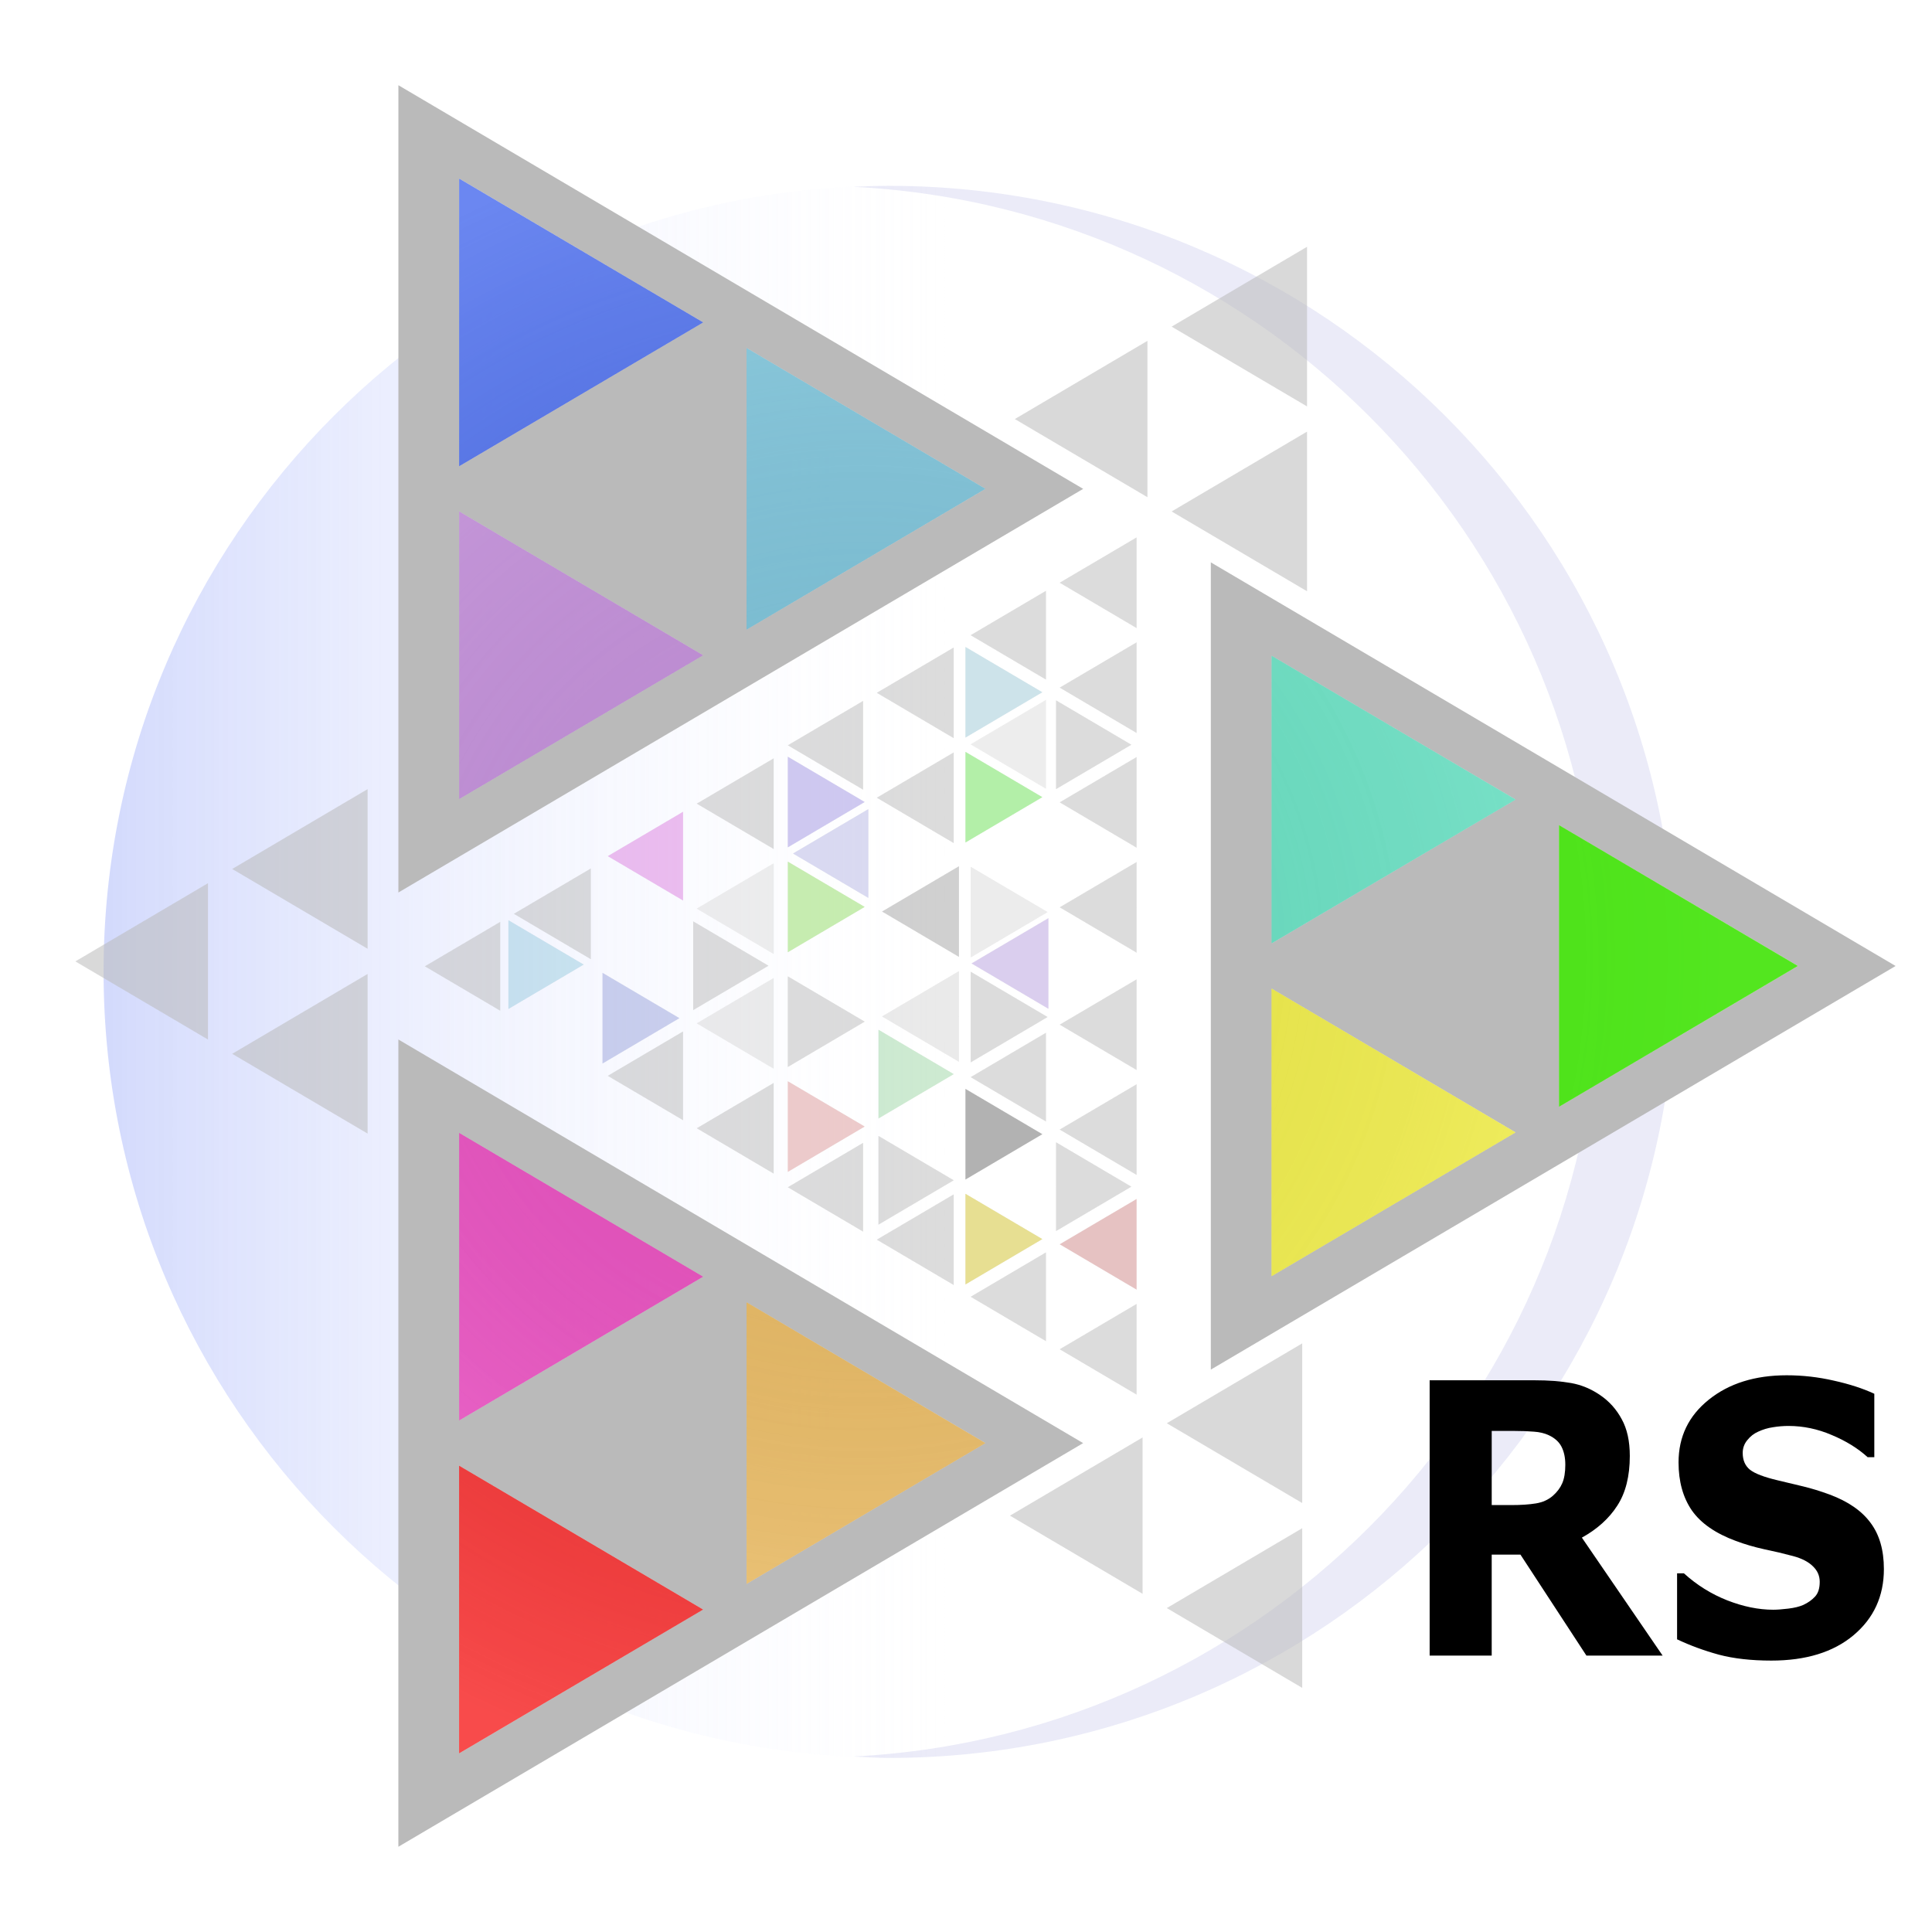
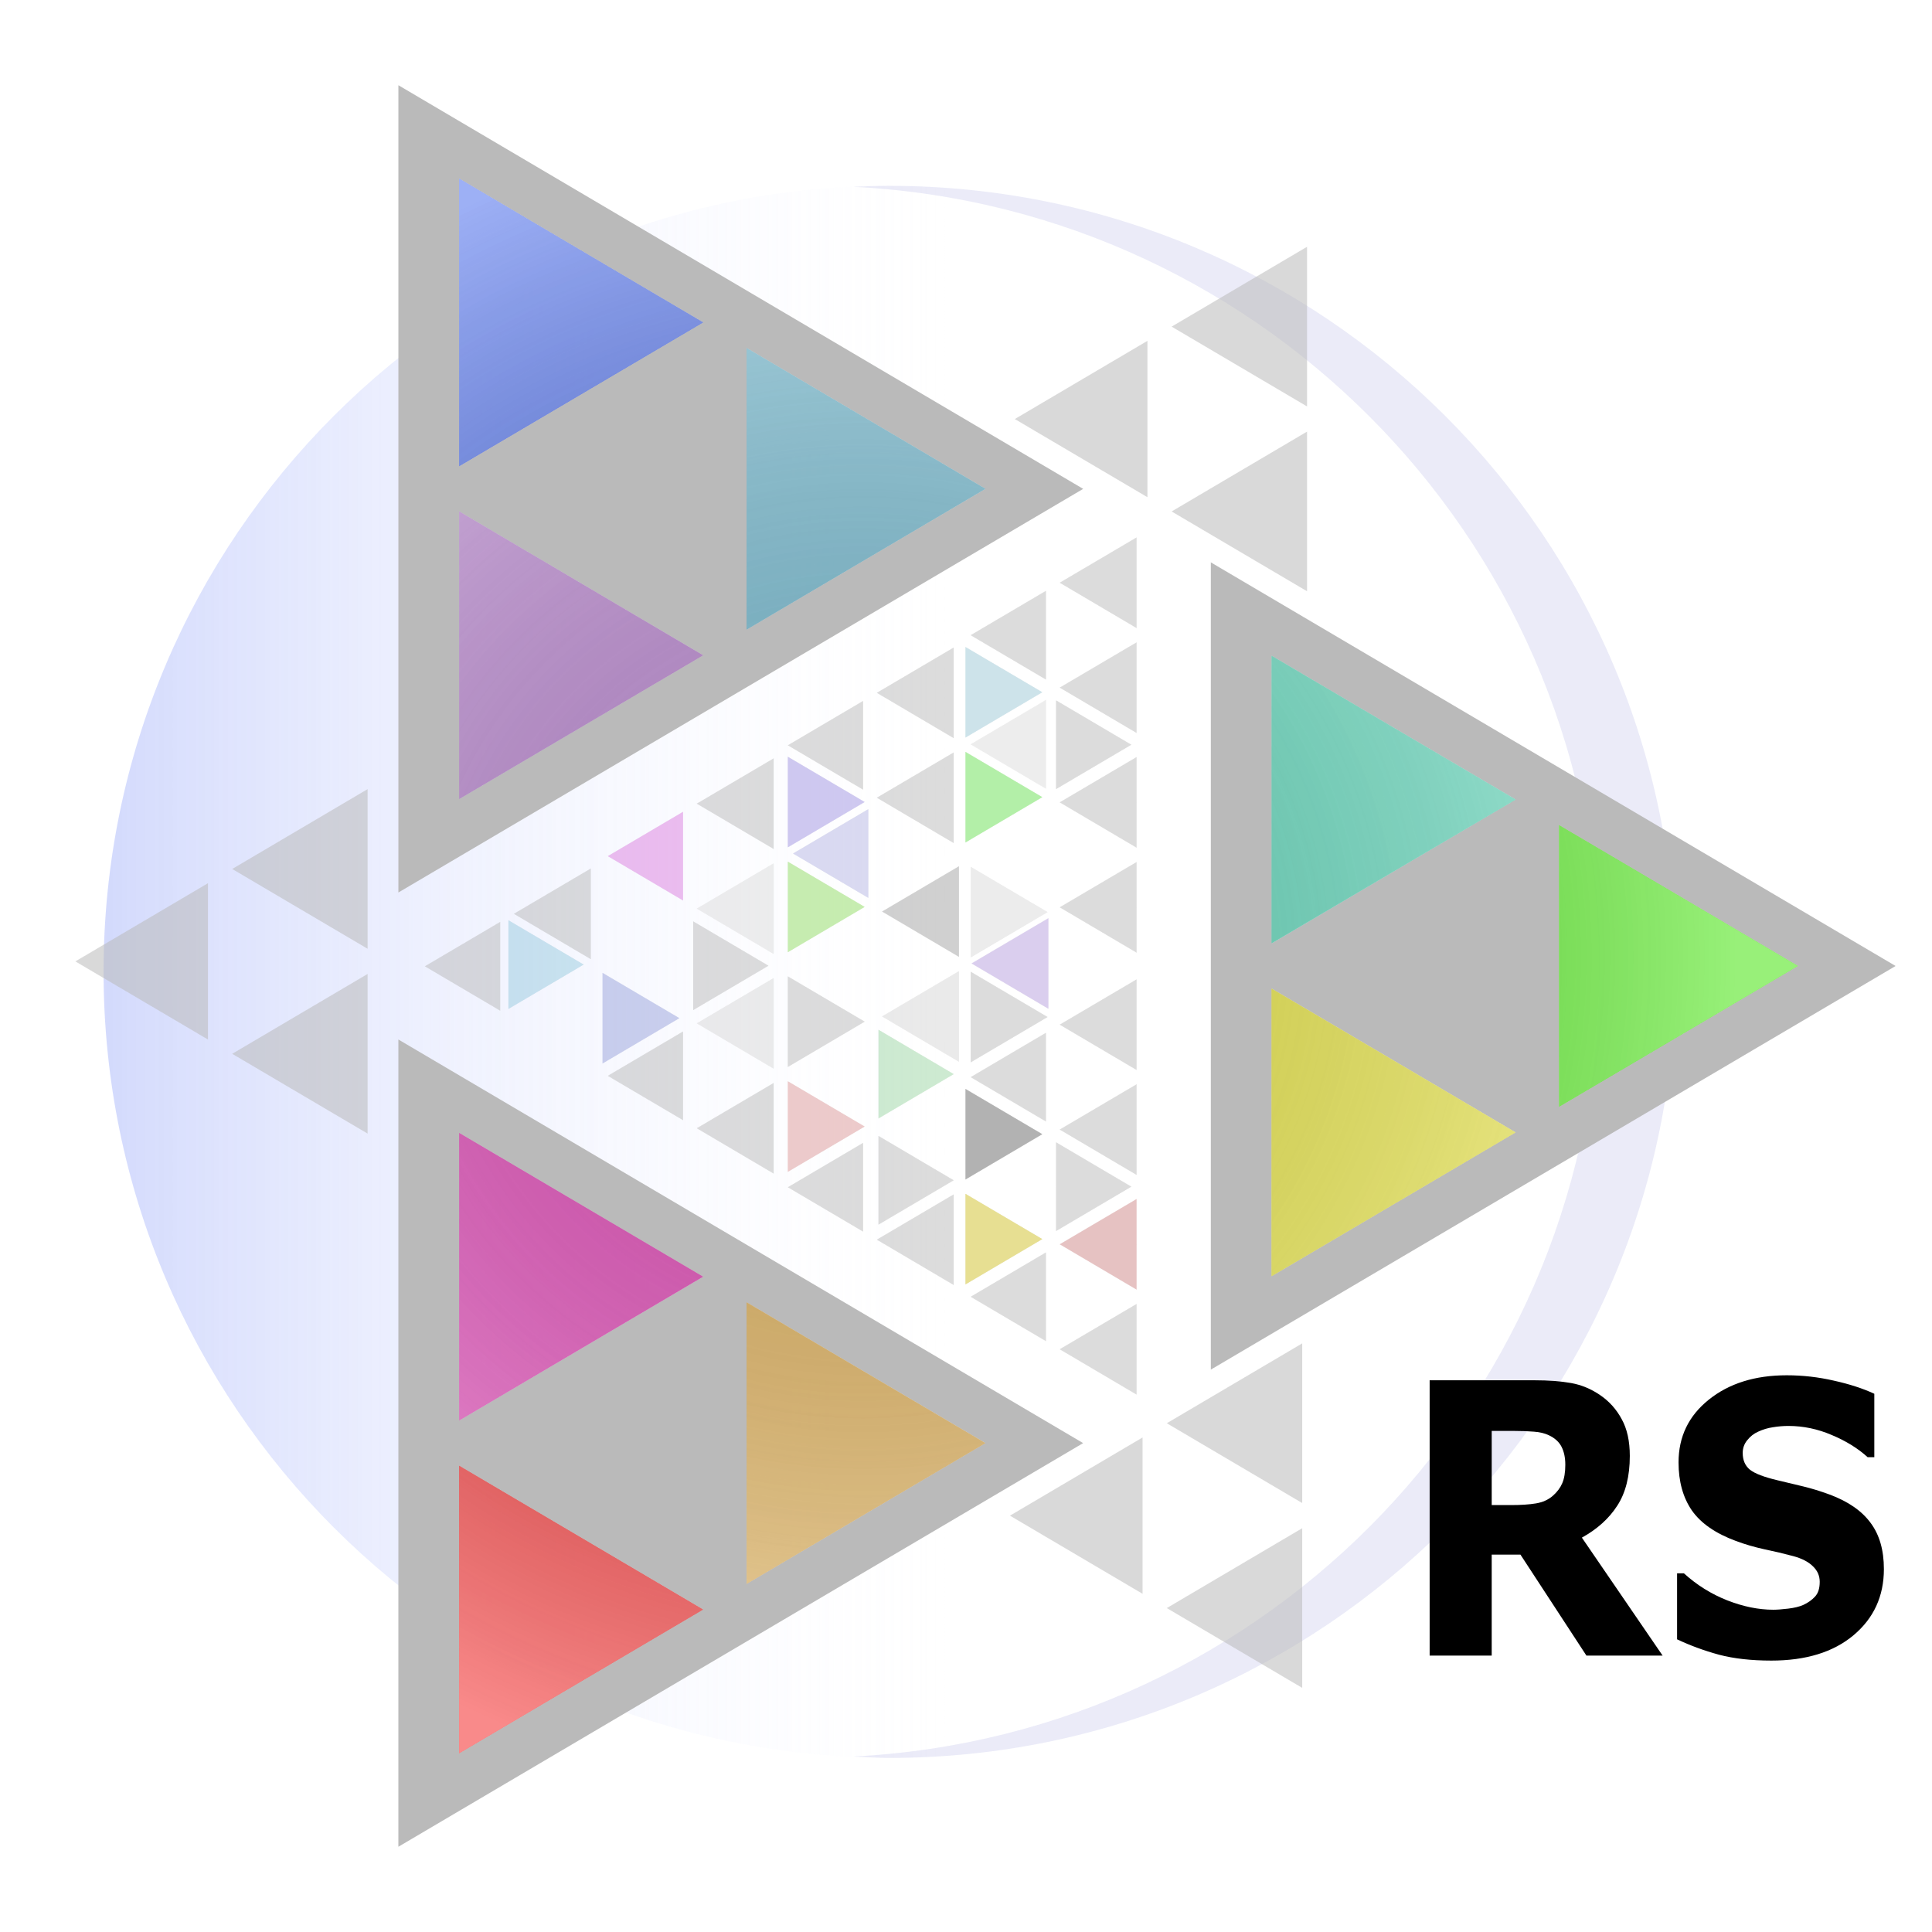
<svg xmlns="http://www.w3.org/2000/svg" xmlns:xlink="http://www.w3.org/1999/xlink" width="128" height="128" viewBox="0 0 33.867 33.867" version="1.1" id="svg1267">
  <defs id="defs1261">
    <linearGradient id="linearGradient6023">
-       <stop id="stop6019" offset="0" style="stop-color:#464646;stop-opacity:0" />
-       <stop id="stop6021" offset="1" style="stop-color:#ffffff;stop-opacity:0.872" />
+       <stop id="stop6019" offset="0" style="stop-color:#202020;stop-opacity:0.25" />
+       <stop id="stop6021" offset="1" style="stop-color:#ffffff;stop-opacity:0.924" />
    </linearGradient>
    <linearGradient id="linearGradient5701">
      <stop style="stop-color:#464646;stop-opacity:0" offset="0" id="stop5697" />
      <stop style="stop-color:#ffffff;stop-opacity:0.761" offset="1" id="stop5699" />
    </linearGradient>
    <linearGradient id="linearGradient4258">
      <stop id="stop4260" offset="0" style="stop-color:#93a4f9;stop-opacity:0.739" />
      <stop id="stop4262" offset="1" style="stop-color:#ffffff;stop-opacity:0" />
    </linearGradient>
    <linearGradient id="linearGradient3963">
      <stop style="stop-color:#cacaca;stop-opacity:1;" offset="0" id="stop3965" />
      <stop style="stop-color:#cacaca;stop-opacity:0;" offset="1" id="stop3967" />
    </linearGradient>
    <linearGradient xlink:href="#linearGradient4258" id="linearGradient3969" x1="7.574" y1="69.428" x2="74.451" y2="69.428" gradientUnits="userSpaceOnUse" gradientTransform="matrix(0.2283512,0,0,0.2283512,0.4159133,264.3129)" />
    <linearGradient xlink:href="#linearGradient3963" id="linearGradient3973" gradientUnits="userSpaceOnUse" x1="7.574" y1="69.428" x2="128.252" y2="69.428" gradientTransform="matrix(0.8630595,0,0,0.8630595,6.270488,4.458217)" />
    <radialGradient xlink:href="#linearGradient5701" id="radialGradient5979" gradientUnits="userSpaceOnUse" gradientTransform="matrix(1.296001,0.00978564,-0.00949089,1.256964,-2.094364,-72.1085)" cx="15.336" cy="279.934" fx="15.336" fy="279.934" r="11.734" />
    <radialGradient xlink:href="#linearGradient6023" id="radialGradient6017" gradientUnits="userSpaceOnUse" gradientTransform="matrix(1.302748,0.0101177,-0.00976211,1.256962,-2.121916,-72.11301)" cx="15.336" cy="279.934" fx="15.336" fy="279.934" r="11.734" />
  </defs>
  <g id="layer1" transform="translate(0,-263.1333)">
    <g id="g5983" transform="translate(-0.3294372,6.6666666e-6)">
      <circle r="13.779" cy="280.167" cx="15.924" id="path3961" style="opacity:0.547;fill:url(#linearGradient3969);fill-opacity:1;fill-rule:evenodd;stroke:none;stroke-width:0.228" />
      <path id="path3971" d="m 15.919,266.391 c -0.213,0 -0.418,0.007 -0.628,0.017 7.28,0.369 13.072,6.386 13.072,13.758 0,7.372 -5.792,13.389 -13.072,13.758 0.21,0.01 0.416,0.025 0.628,0.025 7.61,0 13.783,-6.173 13.783,-13.783 0,-7.61 -6.173,-13.775 -13.783,-13.775 z" style="opacity:0.547;fill:#6b6fca;fill-opacity:0.253;fill-rule:evenodd;stroke:none" />
    </g>
    <g id="text3980" style="font-style:normal;font-variant:normal;font-weight:normal;font-stretch:normal;line-height:0%;font-family:Roboto;-inkscape-font-specification:Roboto;letter-spacing:0px;word-spacing:0px;fill:#000000;fill-opacity:1;stroke:none;stroke-width:2.4;stroke-miterlimit:4;stroke-dasharray:none;stroke-opacity:1" transform="matrix(0.1377634,0,0,0.1567921,15.59253,264.7941)" aria-label="RS">
      <path id="path6009" style="font-style:normal;font-variant:normal;font-weight:bold;font-stretch:normal;font-size:42.337px;line-height:1.25;font-family:Roboto;-inkscape-font-specification:'Roboto Bold'" d="m 85.991,153.15 q 0,-1.158 -0.475,-1.985 -0.475,-0.827 -1.633,-1.302 -0.806,-0.331 -1.881,-0.393 -1.075,-0.083 -2.501,-0.083 h -2.873 v 8.29 h 2.439 q 1.902,0 3.184,-0.186 1.282,-0.186 2.15,-0.848 0.827,-0.641 1.199,-1.406 0.393,-0.786 0.393,-2.088 z m 12.383,21.355 h -9.695 l -8.393,-11.287 H 76.627 V 174.505 h -7.897 v -30.781 h 13.313 q 2.729,0 4.693,0.31 1.964,0.31 3.68,1.344 1.736,1.034 2.749,2.687 1.034,1.633 1.034,4.114 0,3.411 -1.592,5.561 -1.571,2.15 -4.507,3.576 z" />
      <path id="path6011" style="font-style:normal;font-variant:normal;font-weight:bold;font-stretch:normal;font-size:42.337px;line-height:1.25;font-family:Roboto;-inkscape-font-specification:'Roboto Bold'" d="m 126.53,164.83 q 0,4.548 -3.866,7.401 -3.845,2.832 -10.46,2.832 -3.824,0 -6.677,-0.662 -2.832,-0.682 -5.313,-1.716 v -7.38 h 0.868 q 2.46,1.964 5.499,3.018 3.06,1.054 5.871,1.054 0.724,0 1.902,-0.124 1.178,-0.124 1.923,-0.413 0.91,-0.372 1.488,-0.93 0.6,-0.558 0.6,-1.654 0,-1.013 -0.868,-1.736 -0.848,-0.744 -2.501,-1.137 -1.736,-0.413 -3.68,-0.765 -1.923,-0.372 -3.618,-0.93 -3.886,-1.261 -5.602,-3.411 -1.695,-2.171 -1.695,-5.375 0,-4.3 3.845,-7.008 3.866,-2.729 9.923,-2.729 3.039,0 5.995,0.6 2.977,0.579 5.147,1.468 v 7.091 h -0.848 q -1.861,-1.488 -4.569,-2.481 -2.687,-1.013 -5.499,-1.013 -0.992,0 -1.985,0.145 -0.972,0.124 -1.881,0.496 -0.806,0.31 -1.385,0.951 -0.579,0.62 -0.579,1.426 0,1.22 0.93,1.881 0.93,0.641 3.514,1.178 1.695,0.351 3.246,0.682 1.571,0.331 3.37,0.91 3.535,1.158 5.209,3.163 1.695,1.985 1.695,5.168 z" />
    </g>
    <path style="fill:#bababa;fill-opacity:1;stroke:none;stroke-width:3.78" d="M 26.395 5.646 L 26.395 59.131 L 71.764 32.389 L 26.395 5.646 z M 30.422 11.836 L 46.582 21.359 L 30.422 30.885 L 30.422 11.836 z M 49.463 23.059 L 65.287 32.387 L 49.465 41.713 L 49.463 23.059 z M 30.422 33.889 L 46.58 43.414 L 30.42 52.939 L 30.422 33.889 z M 80.221 37.258 L 80.221 90.742 L 125.59 64 L 80.221 37.258 z M 84.248 43.447 L 100.408 52.971 L 84.248 62.498 L 84.248 43.447 z M 103.289 54.672 L 119.113 63.998 L 103.291 73.324 L 103.289 54.672 z M 84.248 65.5 L 100.406 75.025 L 84.246 84.551 L 84.248 65.5 z M 26.393 68.869 L 26.393 122.354 L 71.762 95.611 L 26.393 68.869 z M 30.42 75.059 L 46.58 84.584 L 30.42 94.109 L 30.42 75.059 z M 49.461 86.283 L 65.285 95.609 L 49.463 104.938 L 49.461 86.283 z M 30.42 97.111 L 46.578 106.637 L 30.418 116.162 L 30.42 97.111 z " transform="matrix(0.2645833,0,0,0.2645833,0,263.1333)" id="path8323" />
    <g id="g3182" style="opacity:0.529;fill:#999999;fill-opacity:0.976" transform="translate(0.342029,4.7994271e-6)">
      <path id="path8379" d="m 21.948,274.629 -1.61e-4,5.04 4.276,-2.52 z" style="fill:#999999;fill-opacity:0.976;stroke:none" />
      <path id="path8377" d="m 26.987,277.599 1.61e-4,4.936 4.186,-2.468 z" style="fill:#999999;fill-opacity:0.976;stroke:none" />
      <path id="path8297" d="m 21.948,280.464 -1.61e-4,5.041 4.276,-2.52 z" style="fill:#999999;fill-opacity:0.976;stroke:none" />
      <path id="path8385" d="m 7.707,266.265 -1.771e-4,5.04 4.276,-2.52 z" style="fill:#999999;fill-opacity:0.976;stroke:none" />
      <path id="path8383" d="m 12.745,269.235 1.61e-4,4.936 4.186,-2.468 z" style="fill:#999999;fill-opacity:0.976;stroke:none" />
      <path id="path8319" d="m 7.707,272.1 -1.61e-4,5.041 4.276,-2.52 z" style="fill:#999999;fill-opacity:0.976;stroke:none" />
      <path id="path8391" d="m 7.706,282.993 -1.771e-4,5.04 4.276,-2.52 z" style="fill:#999999;fill-opacity:0.976;stroke:none" />
      <path id="path8389" d="m 12.745,285.963 1.61e-4,4.936 4.186,-2.468 z" style="fill:#999999;fill-opacity:0.976;stroke:none" />
      <path id="path8325" d="m 7.706,288.828 -1.61e-4,5.041 4.276,-2.52 z" style="fill:#999999;fill-opacity:0.976;stroke:none" />
    </g>
    <g id="g3989" style="fill:#bababa;fill-opacity:0.753;opacity:0.72" transform="translate(0.342029,4.7994271e-6)">
      <path id="path8331" d="m 22.57,267.459 8e-5,2.799 -2.374,-1.399 z m -2.798,1.649 -8.1e-5,2.741 -2.325,-1.37 z m 2.798,1.591 8.1e-5,2.799 -2.374,-1.399 z" style="fill:#bababa;fill-opacity:0.753;stroke:none" />
      <path style="fill:#bababa;fill-opacity:0.753;stroke:none" d="m 22.485,286.682 8.1e-5,2.799 -2.374,-1.399 z m -2.798,1.649 -8.1e-5,2.741 -2.325,-1.37 z m 2.798,1.591 8.1e-5,2.799 -2.374,-1.399 z" id="path8345" />
      <path id="path8347" d="m 6.102,276.966 9.67e-5,2.799 -2.374,-1.399 z m -2.798,1.649 -9.65e-5,2.741 -2.325,-1.37 z m 2.798,1.591 8.86e-5,2.799 -2.374,-1.399 z" style="fill:#bababa;fill-opacity:0.753;stroke:none" />
    </g>
    <path d="m 8.048,288.827 -1.6e-4,5.041 4.276,-2.52 z m 5.038,-2.865 1.6e-4,4.936 4.186,-2.468 z m -5.038,-2.97 -1.8e-4,5.04 4.276,-2.52 z m 3.2e-4,-10.893 -1.6e-4,5.041 4.276,-2.52 z m 5.038,-2.865 1.6e-4,4.936 4.186,-2.468 z m -5.038,-2.97 -1.7e-4,5.04 4.276,-2.52 z m 14.241,14.199 -1.6e-4,5.041 4.276,-2.52 z m 5.038,-2.865 1.6e-4,4.936 4.186,-2.468 z m -5.038,-2.97 -1.6e-4,5.04 4.276,-2.52 z" style="opacity:0.666;fill:url(#radialGradient5979);fill-opacity:1;stroke:none;stroke-width:0.05;stroke-miterlimit:4;stroke-dasharray:none;stroke-opacity:0.638" id="path5737" />
    <g style="opacity:0.858" id="g6005">
      <path id="path5987" d="m 22.291,274.629 -1.61e-4,5.04 4.276,-2.52 z" style="fill:#24e5b6;fill-opacity:0.538;stroke:none;opacity:1" />
      <path id="path5989" d="m 27.329,277.598 1.61e-4,4.936 4.186,-2.468 z" style="fill:#6efb3d;fill-opacity:0.541;stroke:none;opacity:1" />
      <path id="path5991" d="m 22.29,280.463 -1.61e-4,5.041 4.276,-2.52 z" style="fill:#fffa17;fill-opacity:0.52;stroke:none;opacity:1" />
      <path id="path5993" d="m 8.049,266.265 -1.771e-4,5.04 4.276,-2.52 z" style="fill:#2550ef;fill-opacity:0.571;stroke:none;opacity:1" />
      <path id="path5995" d="m 13.087,269.234 1.61e-4,4.936 4.186,-2.468 z" style="fill:#64c0de;fill-opacity:0.546;stroke:none;opacity:1" />
      <path id="path5997" d="m 8.049,272.099 -1.61e-4,5.041 4.276,-2.52 z" style="fill:#c380dd;fill-opacity:0.587;stroke:none;opacity:1" />
      <path id="path5999" d="m 8.049,282.993 -1.771e-4,5.04 4.276,-2.52 z" style="fill:#ff0898;fill-opacity:0.449;stroke:none;opacity:1" />
      <path id="path6001" d="m 13.087,285.962 1.61e-4,4.936 4.186,-2.468 z" style="fill:#ffb42a;fill-opacity:0.434;stroke:none;opacity:1" />
      <path id="path6003" d="m 8.048,288.827 -1.61e-4,5.041 4.276,-2.52 z" style="fill:#e91616;fill-opacity:0.628;stroke:none;opacity:1" />
    </g>
-     <path id="path5985" style="opacity:0.382;fill:url(#radialGradient6017);fill-opacity:1;stroke:none;stroke-width:0.05;stroke-miterlimit:4;stroke-dasharray:none;stroke-opacity:0.638" d="m 8.048,288.827 -1.6e-4,5.041 4.276,-2.52 z m 5.038,-2.865 1.6e-4,4.936 4.186,-2.468 z m -5.038,-2.97 -1.8e-4,5.04 4.276,-2.52 z m 3.2e-4,-10.893 -1.6e-4,5.041 4.276,-2.52 z m 5.038,-2.865 1.6e-4,4.936 4.186,-2.468 z m -5.038,-2.97 -1.7e-4,5.04 4.276,-2.52 z m 14.241,14.199 -1.6e-4,5.041 4.276,-2.52 z m 5.038,-2.865 1.6e-4,4.936 4.186,-2.468 z m -5.038,-2.97 -1.6e-4,5.04 4.276,-2.52 z" />
    <g id="g5723" style="opacity:0.858">
      <path style="fill:#55ebc6;fill-opacity:0.538;stroke:none;opacity:1" d="m 22.291,274.629 -1.61e-4,5.04 4.276,-2.52 z" id="path4240" />
      <path style="fill:#3be300;fill-opacity:0.968;stroke:none;opacity:1" d="m 27.329,277.598 1.61e-4,4.936 4.186,-2.468 z" id="path4242" />
      <path style="fill:#fffa17;fill-opacity:0.52;stroke:none;opacity:1" d="m 22.29,280.463 -1.61e-4,5.041 4.276,-2.52 z" id="path4244" />
      <path style="fill:#2550ef;fill-opacity:0.571;stroke:none;opacity:1" d="m 8.049,266.265 -1.771e-4,5.04 4.276,-2.52 z" id="path4246" />
      <path style="fill:#64c0de;fill-opacity:0.546;stroke:none;opacity:1" d="m 13.087,269.234 1.61e-4,4.936 4.186,-2.468 z" id="path4248" />
      <path style="fill:#c380dd;fill-opacity:0.587;stroke:none;opacity:1" d="m 8.049,272.099 -1.61e-4,5.041 4.276,-2.52 z" id="path4250" />
      <path style="fill:#ff13cf;fill-opacity:0.449;stroke:none;opacity:1" d="m 8.049,282.993 -1.771e-4,5.04 4.276,-2.52 z" id="path4252" />
      <path style="fill:#ffb42a;fill-opacity:0.434;stroke:none;opacity:1" d="m 13.087,285.962 1.61e-4,4.936 4.186,-2.468 z" id="path4254" />
      <path style="fill:#ff0000;fill-opacity:0.628;stroke:none;opacity:1" d="m 8.048,288.827 -1.61e-4,5.041 4.276,-2.52 z" id="path4256" />
    </g>
    <g id="g5977" style="opacity:0.595">
      <g transform="translate(0.342029,4.7994271e-6)" style="fill:#b1b1b1;fill-opacity:0.49" id="g4190">
        <path style="fill:#b1b1b1;fill-opacity:0.49;stroke:none" d="m 13.22,276.427 5.5e-5,1.589 -1.348,-0.795 z" id="path3026" />
        <path style="fill:#b1b1b1;fill-opacity:0.49;stroke:none" d="m 11.632,277.363 -5.3e-5,1.556 -1.32,-0.778 z" id="path3028" />
        <path style="fill:#b1b1b1;fill-opacity:0.49;stroke:none" d="m 13.22,278.267 5.2e-5,1.589 -1.348,-0.795 z" id="path3030" />
        <path style="fill:#b1b1b1;fill-opacity:0.49;stroke:none" d="m 10.014,278.358 5.6e-5,1.589 -1.348,-0.795 z" id="path3032" />
        <path style="fill:#b1b1b1;fill-opacity:0.49;stroke:none" d="m 8.426,279.294 -5.35e-5,1.556 -1.32,-0.778 z" id="path3034" />
        <path style="fill:#b1b1b1;fill-opacity:0.49;stroke:none" d="m 18.036,279.228 5.2e-5,1.589 -1.348,-0.795 z" id="path3036" />
        <path style="fill:#b1b1b1;fill-opacity:0.49;stroke:none" d="m 13.22,280.278 5.5e-5,1.589 -1.348,-0.795 z" id="path3038" />
        <path style="fill:#b1b1b1;fill-opacity:0.49;stroke:none" d="m 11.632,281.214 -5.3e-5,1.556 -1.32,-0.778 z" id="path3040" />
        <path style="fill:#b1b1b1;fill-opacity:0.49;stroke:none" d="m 13.22,282.117 5.2e-5,1.589 -1.348,-0.795 z" id="path3042" />
        <path style="fill:#b1b1b1;fill-opacity:0.49;stroke:none" d="m 11.809,279.284 5.3e-5,1.556 1.32,-0.778 z" id="path3046" />
        <path style="fill:#b1b1b1;fill-opacity:0.49;stroke:none" d="m 10.22,280.187 -5.2e-5,1.589 1.348,-0.795 z" id="path3048" />
        <path style="fill:#b1b1b1;fill-opacity:0.49;stroke:none" d="m 19.582,272.554 5.5e-5,1.589 -1.348,-0.795 z" id="path3052" />
        <path style="fill:#b1b1b1;fill-opacity:0.49;stroke:none" d="m 17.993,273.49 -5.4e-5,1.556 -1.32,-0.778 z" id="path3054" />
        <path style="fill:#b1b1b1;fill-opacity:0.49;stroke:none" d="m 19.582,274.393 5.2e-5,1.589 -1.348,-0.795 z" id="path3056" />
        <path style="fill:#b1b1b1;fill-opacity:0.49;stroke:none" d="m 16.376,274.484 5.5e-5,1.589 -1.348,-0.795 z" id="path3058" />
        <path style="fill:#b1b1b1;fill-opacity:0.49;stroke:none" d="m 14.788,275.42 -5.4e-5,1.556 -1.32,-0.778 z" id="path3060" />
        <path style="fill:#b1b1b1;fill-opacity:0.49;stroke:none" d="m 16.376,276.323 5.2e-5,1.589 -1.348,-0.795 z" id="path3062" />
        <path style="fill:#b1b1b1;fill-opacity:0.49;stroke:none" d="m 19.582,276.404 5.5e-5,1.589 -1.348,-0.795 z" id="path3064" />
        <path style="fill:#b1b1b1;fill-opacity:0.49;stroke:none" d="m 17.993,275.403 -5.3e-5,1.556 -1.32,-0.778 z" id="path3066" />
        <path style="fill:#b1b1b1;fill-opacity:0.49;stroke:none" d="m 19.582,278.244 5.2e-5,1.589 -1.348,-0.795 z" id="path3068" />
        <path style="fill:#b1b1b1;fill-opacity:0.49;stroke:none" d="m 16.582,274.474 -5.5e-5,1.589 1.348,-0.795 z" id="path3070" />
        <path style="fill:#b1b1b1;fill-opacity:0.49;stroke:none" d="m 18.17,275.41 5.4e-5,1.556 1.32,-0.778 z" id="path3072" />
        <path style="fill:#b1b1b1;fill-opacity:0.49;stroke:none" d="m 16.582,276.313 -5.2e-5,1.589 1.348,-0.795 z" id="path3074" />
        <path style="fill:#b1b1b1;fill-opacity:0.49;stroke:none" d="m 19.582,280.301 5.5e-5,1.589 -1.348,-0.795 z" id="path3078" />
        <path style="fill:#b1b1b1;fill-opacity:0.49;stroke:none" d="m 17.993,281.237 -5.4e-5,1.556 -1.32,-0.778 z" id="path3080" />
        <path style="fill:#b1b1b1;fill-opacity:0.49;stroke:none" d="m 19.582,282.14 5.2e-5,1.589 -1.348,-0.795 z" id="path3082" />
        <path style="fill:#b1b1b1;fill-opacity:0.49;stroke:none" d="m 14.788,283.167 -5.4e-5,1.556 -1.32,-0.778 z" id="path3086" />
        <path style="fill:#b1b1b1;fill-opacity:0.49;stroke:none" d="m 16.376,284.07 5.2e-5,1.589 -1.348,-0.795 z" id="path3088" />
        <path style="fill:#b1b1b1;fill-opacity:0.49;stroke:none" d="m 19.582,284.151 5.5e-5,1.589 -1.348,-0.795 z" id="path3090" />
        <path style="fill:#b1b1b1;fill-opacity:0.49;stroke:none" d="m 17.993,285.087 -5.3e-5,1.556 -1.32,-0.778 z" id="path3092" />
        <path style="fill:#b1b1b1;fill-opacity:0.49;stroke:none" d="m 19.582,285.991 5.2e-5,1.589 -1.348,-0.795 z" id="path3094" />
        <path style="fill:#b1b1b1;fill-opacity:0.49;stroke:none" d="m 16.582,282.221 -5.5e-5,1.589 1.348,-0.795 z" id="path3096" />
        <path style="fill:#b1b1b1;fill-opacity:0.49;stroke:none" d="m 18.17,283.157 5.4e-5,1.556 1.32,-0.778 z" id="path3098" />
        <path style="fill:#b1b1b1;fill-opacity:0.49;stroke:none" d="m 16.582,284.06 -5.2e-5,1.589 1.348,-0.795 z" id="path3100" />
        <path style="fill:#b1b1b1;fill-opacity:0.49;stroke:none" d="m 13.468,276.398 -5.5e-5,1.589 1.348,-0.795 z" id="path3104" />
        <path style="fill:#b1b1b1;fill-opacity:0.49;stroke:none" d="m 15.056,283.045 5.3e-5,1.556 1.32,-0.778 z" id="path3106" />
        <path style="fill:#b1b1b1;fill-opacity:0.49;stroke:none" d="m 13.468,278.237 -5.2e-5,1.589 1.348,-0.795 z" id="path3108" />
        <path style="fill:#b1b1b1;fill-opacity:0.49;stroke:none" d="m 16.674,278.328 -5.5e-5,1.589 1.348,-0.795 z" id="path3110" />
        <path style="fill:#b1b1b1;fill-opacity:0.49;stroke:none" d="m 8.57,279.264 5.4e-5,1.556 1.32,-0.778 z" id="path3112" />
        <path style="fill:#b1b1b1;fill-opacity:0.49;stroke:none" d="m 16.674,280.167 -5.2e-5,1.589 1.348,-0.795 z" id="path3114" />
        <path style="fill:#b1b1b1;fill-opacity:0.49;stroke:none" d="m 13.468,280.248 -5.5e-5,1.589 1.348,-0.795 z" id="path3116" />
        <path style="fill:#b1b1b1;fill-opacity:0.49;stroke:none" d="m 15.057,281.184 5.3e-5,1.556 1.32,-0.778 z" id="path3118" />
        <path style="fill:#b1b1b1;fill-opacity:0.49;stroke:none" d="m 13.468,282.087 -5.2e-5,1.589 1.348,-0.795 z" id="path3120" />
        <path style="fill:#b1b1b1;fill-opacity:0.49;stroke:none" d="m 16.468,278.318 5.5e-5,1.589 -1.348,-0.795 z" id="path3122" />
        <path style="fill:#b1b1b1;fill-opacity:0.49;stroke:none" d="m 14.879,277.317 -5.3e-5,1.556 -1.32,-0.778 z" id="path3124" />
        <path style="fill:#b1b1b1;fill-opacity:0.49;stroke:none" d="m 16.468,280.157 5.2e-5,1.589 -1.348,-0.795 z" id="path3126" />
      </g>
      <path style="fill:#b1b1b1;fill-opacity:0.49;stroke:none" d="m 13.562,276.427 5.5e-5,1.589 -1.348,-0.795 z" id="path5743" />
      <path style="fill:#ea4cf1;fill-opacity:0.49;stroke:none" d="m 11.974,277.363 -5.3e-5,1.556 -1.32,-0.778 z" id="path5745" />
      <path style="fill:#ebebeb;fill-opacity:0.49;stroke:none" d="m 13.562,278.267 5.2e-5,1.589 -1.348,-0.795 z" id="path5747" />
      <path style="fill:#b1b1b1;fill-opacity:0.49;stroke:none" d="m 10.356,278.358 5.6e-5,1.589 -1.348,-0.795 z" id="path5749" />
      <path style="fill:#b1b1b1;fill-opacity:0.49;stroke:none" d="m 8.768,279.294 -5.35e-5,1.556 -1.32,-0.778 z" id="path5751" />
      <path style="fill:#ac83ee;fill-opacity:0.49;stroke:none" d="m 18.378,279.228 5.2e-5,1.589 -1.348,-0.795 z" id="path5753" />
      <path style="fill:#e4e4e4;fill-opacity:0.49;stroke:none" d="m 13.562,280.278 5.5e-5,1.589 -1.348,-0.795 z" id="path5755" />
      <path style="fill:#b1b1b1;fill-opacity:0.49;stroke:none" d="m 11.974,281.214 -5.3e-5,1.556 -1.32,-0.778 z" id="path5757" />
      <path style="fill:#b1b1b1;fill-opacity:0.49;stroke:none" d="m 13.562,282.117 5.2e-5,1.589 -1.348,-0.795 z" id="path5759" />
      <path style="fill:#b1b1b1;fill-opacity:0.49;stroke:none" d="m 12.151,279.284 5.3e-5,1.556 1.32,-0.778 z" id="path5761" />
      <path style="fill:#7889ea;fill-opacity:0.49;stroke:none" d="m 10.562,280.187 -5.2e-5,1.589 1.348,-0.795 z" id="path5763" />
      <path style="fill:#b1b1b1;fill-opacity:0.49;stroke:none" d="m 19.924,272.554 5.5e-5,1.589 -1.348,-0.795 z" id="path5765" />
      <path style="fill:#b1b1b1;fill-opacity:0.49;stroke:none" d="m 18.335,273.49 -5.4e-5,1.556 -1.32,-0.778 z" id="path5767" />
      <path style="fill:#b1b1b1;fill-opacity:0.49;stroke:none" d="m 19.924,274.393 5.2e-5,1.589 -1.348,-0.795 z" id="path5769" />
      <path style="fill:#b1b1b1;fill-opacity:0.49;stroke:none" d="m 16.718,274.484 5.5e-5,1.589 -1.348,-0.795 z" id="path5771" />
      <path style="fill:#b1b1b1;fill-opacity:0.49;stroke:none" d="m 15.13,275.42 -5.4e-5,1.556 -1.32,-0.778 z" id="path5773" />
      <path style="fill:#b1b1b1;fill-opacity:0.49;stroke:none" d="m 16.718,276.323 5.2e-5,1.589 -1.348,-0.795 z" id="path5775" />
      <path style="fill:#b1b1b1;fill-opacity:0.49;stroke:none" d="m 19.924,276.404 5.5e-5,1.589 -1.348,-0.795 z" id="path5777" />
      <path style="fill:#ededed;fill-opacity:0.49;stroke:none" d="m 18.335,275.403 -5.3e-5,1.556 -1.32,-0.778 z" id="path5779" />
      <path style="fill:#b1b1b1;fill-opacity:0.49;stroke:none" d="m 19.924,278.244 5.2e-5,1.589 -1.348,-0.795 z" id="path5781" />
      <path style="fill:#80cae2;fill-opacity:0.49;stroke:none" d="m 16.924,274.474 -5.5e-5,1.589 1.348,-0.795 z" id="path5783" />
      <path style="fill:#b1b1b1;fill-opacity:0.49;stroke:none" d="m 18.512,275.41 5.4e-5,1.556 1.32,-0.778 z" id="path5785" />
      <path style="fill:#56eb3a;fill-opacity:0.674;stroke:none" d="m 16.924,276.313 -5.2e-5,1.589 1.348,-0.795 z" id="path5787" />
      <path style="fill:#b1b1b1;fill-opacity:0.49;stroke:none" d="m 19.924,280.301 5.5e-5,1.589 -1.348,-0.795 z" id="path5789" />
      <path style="fill:#b1b1b1;fill-opacity:0.49;stroke:none" d="m 18.335,281.237 -5.4e-5,1.556 -1.32,-0.778 z" id="path5791" />
      <path style="fill:#b1b1b1;fill-opacity:0.49;stroke:none" d="m 19.924,282.14 5.2e-5,1.589 -1.348,-0.795 z" id="path5793" />
      <path style="fill:#b1b1b1;fill-opacity:0.49;stroke:none" d="m 15.13,283.167 -5.4e-5,1.556 -1.32,-0.778 z" id="path5795" />
      <path style="fill:#b1b1b1;fill-opacity:0.49;stroke:none" d="m 16.718,284.07 5.2e-5,1.589 -1.348,-0.795 z" id="path5797" />
      <path style="fill:#d45a5a;fill-opacity:0.49;stroke:none" d="m 19.924,284.151 5.5e-5,1.589 -1.348,-0.795 z" id="path5799" />
      <path style="fill:#b1b1b1;fill-opacity:0.49;stroke:none" d="m 18.335,285.087 -5.3e-5,1.556 -1.32,-0.778 z" id="path5801" />
      <path style="fill:#b1b1b1;fill-opacity:0.49;stroke:none" d="m 19.924,285.991 5.2e-5,1.589 -1.348,-0.795 z" id="path5803" />
      <path style="fill:#242424;fill-opacity:0.49;stroke:none" d="m 16.924,282.221 -5.5e-5,1.589 1.348,-0.795 z" id="path5805" />
      <path style="fill:#b1b1b1;fill-opacity:0.49;stroke:none" d="m 18.512,283.157 5.4e-5,1.556 1.32,-0.778 z" id="path5807" />
      <path style="fill:#d5c204;fill-opacity:0.674;stroke:none" d="m 16.924,284.06 -5.2e-5,1.589 1.348,-0.795 z" id="path5809" />
      <path style="fill:#8571f5;fill-opacity:0.49;stroke:none" d="m 13.81,276.398 -5.5e-5,1.589 1.348,-0.795 z" id="path5811" />
      <path style="fill:#b1b1b1;fill-opacity:0.49;stroke:none" d="m 15.399,283.045 5.3e-5,1.556 1.32,-0.778 z" id="path5813" />
      <path style="fill:#6aec1b;fill-opacity:0.49;stroke:none" d="m 13.81,278.237 -5.2e-5,1.589 1.348,-0.795 z" id="path5815" />
      <path style="fill:#e6e6e6;fill-opacity:0.49;stroke:none" d="m 17.016,278.328 -5.5e-5,1.589 1.348,-0.795 z" id="path5817" />
      <path style="fill:#7ad1f2;fill-opacity:0.49;stroke:none" d="m 8.912,279.264 5.4e-5,1.556 1.32,-0.778 z" id="path5819" />
      <path style="fill:#b1b1b1;fill-opacity:0.49;stroke:none" d="m 17.016,280.167 -5.2e-5,1.589 1.348,-0.795 z" id="path5821" />
      <path style="fill:#b1b1b1;fill-opacity:0.49;stroke:none" d="m 13.81,280.248 -5.5e-5,1.589 1.348,-0.795 z" id="path5823" />
      <path style="fill:#80e28b;fill-opacity:0.49;stroke:none" d="m 15.399,281.184 5.3e-5,1.556 1.32,-0.778 z" id="path5825" />
      <path style="fill:#eb7777;fill-opacity:0.49;stroke:none" d="m 13.81,282.087 -5.2e-5,1.589 1.348,-0.795 z" id="path5827" />
      <path style="fill:#8a8a8a;fill-opacity:0.49;stroke:none" d="m 16.81,278.318 5.5e-5,1.589 -1.348,-0.795 z" id="path5829" />
      <path style="fill:#b0b1f1;fill-opacity:0.592;stroke:none" d="m 15.221,277.317 -5.3e-5,1.556 -1.32,-0.778 z" id="path5831" />
      <path style="fill:#e0e0e0;fill-opacity:0.49;stroke:none" d="m 16.81,280.157 5.2e-5,1.589 -1.348,-0.795 z" id="path5833" />
    </g>
+     <path id="path5985" style="opacity:0.446;fill:url(#radialGradient6017);fill-opacity:1;stroke:none;stroke-width:0.05;stroke-miterlimit:4;stroke-dasharray:none;stroke-opacity:0.638" d="m 8.048,288.827 -1.6e-4,5.041 4.276,-2.52 z m 5.038,-2.865 1.6e-4,4.936 4.186,-2.468 z m -5.038,-2.97 -1.8e-4,5.04 4.276,-2.52 z m 3.2e-4,-10.893 -1.6e-4,5.041 4.276,-2.52 z m 5.038,-2.865 1.6e-4,4.936 4.186,-2.468 z m -5.038,-2.97 -1.7e-4,5.04 4.276,-2.52 z m 14.241,14.199 -1.6e-4,5.041 4.276,-2.52 z m 5.038,-2.865 1.6e-4,4.936 4.186,-2.468 z m -5.038,-2.97 -1.6e-4,5.04 4.276,-2.52 z" />
  </g>
</svg>
